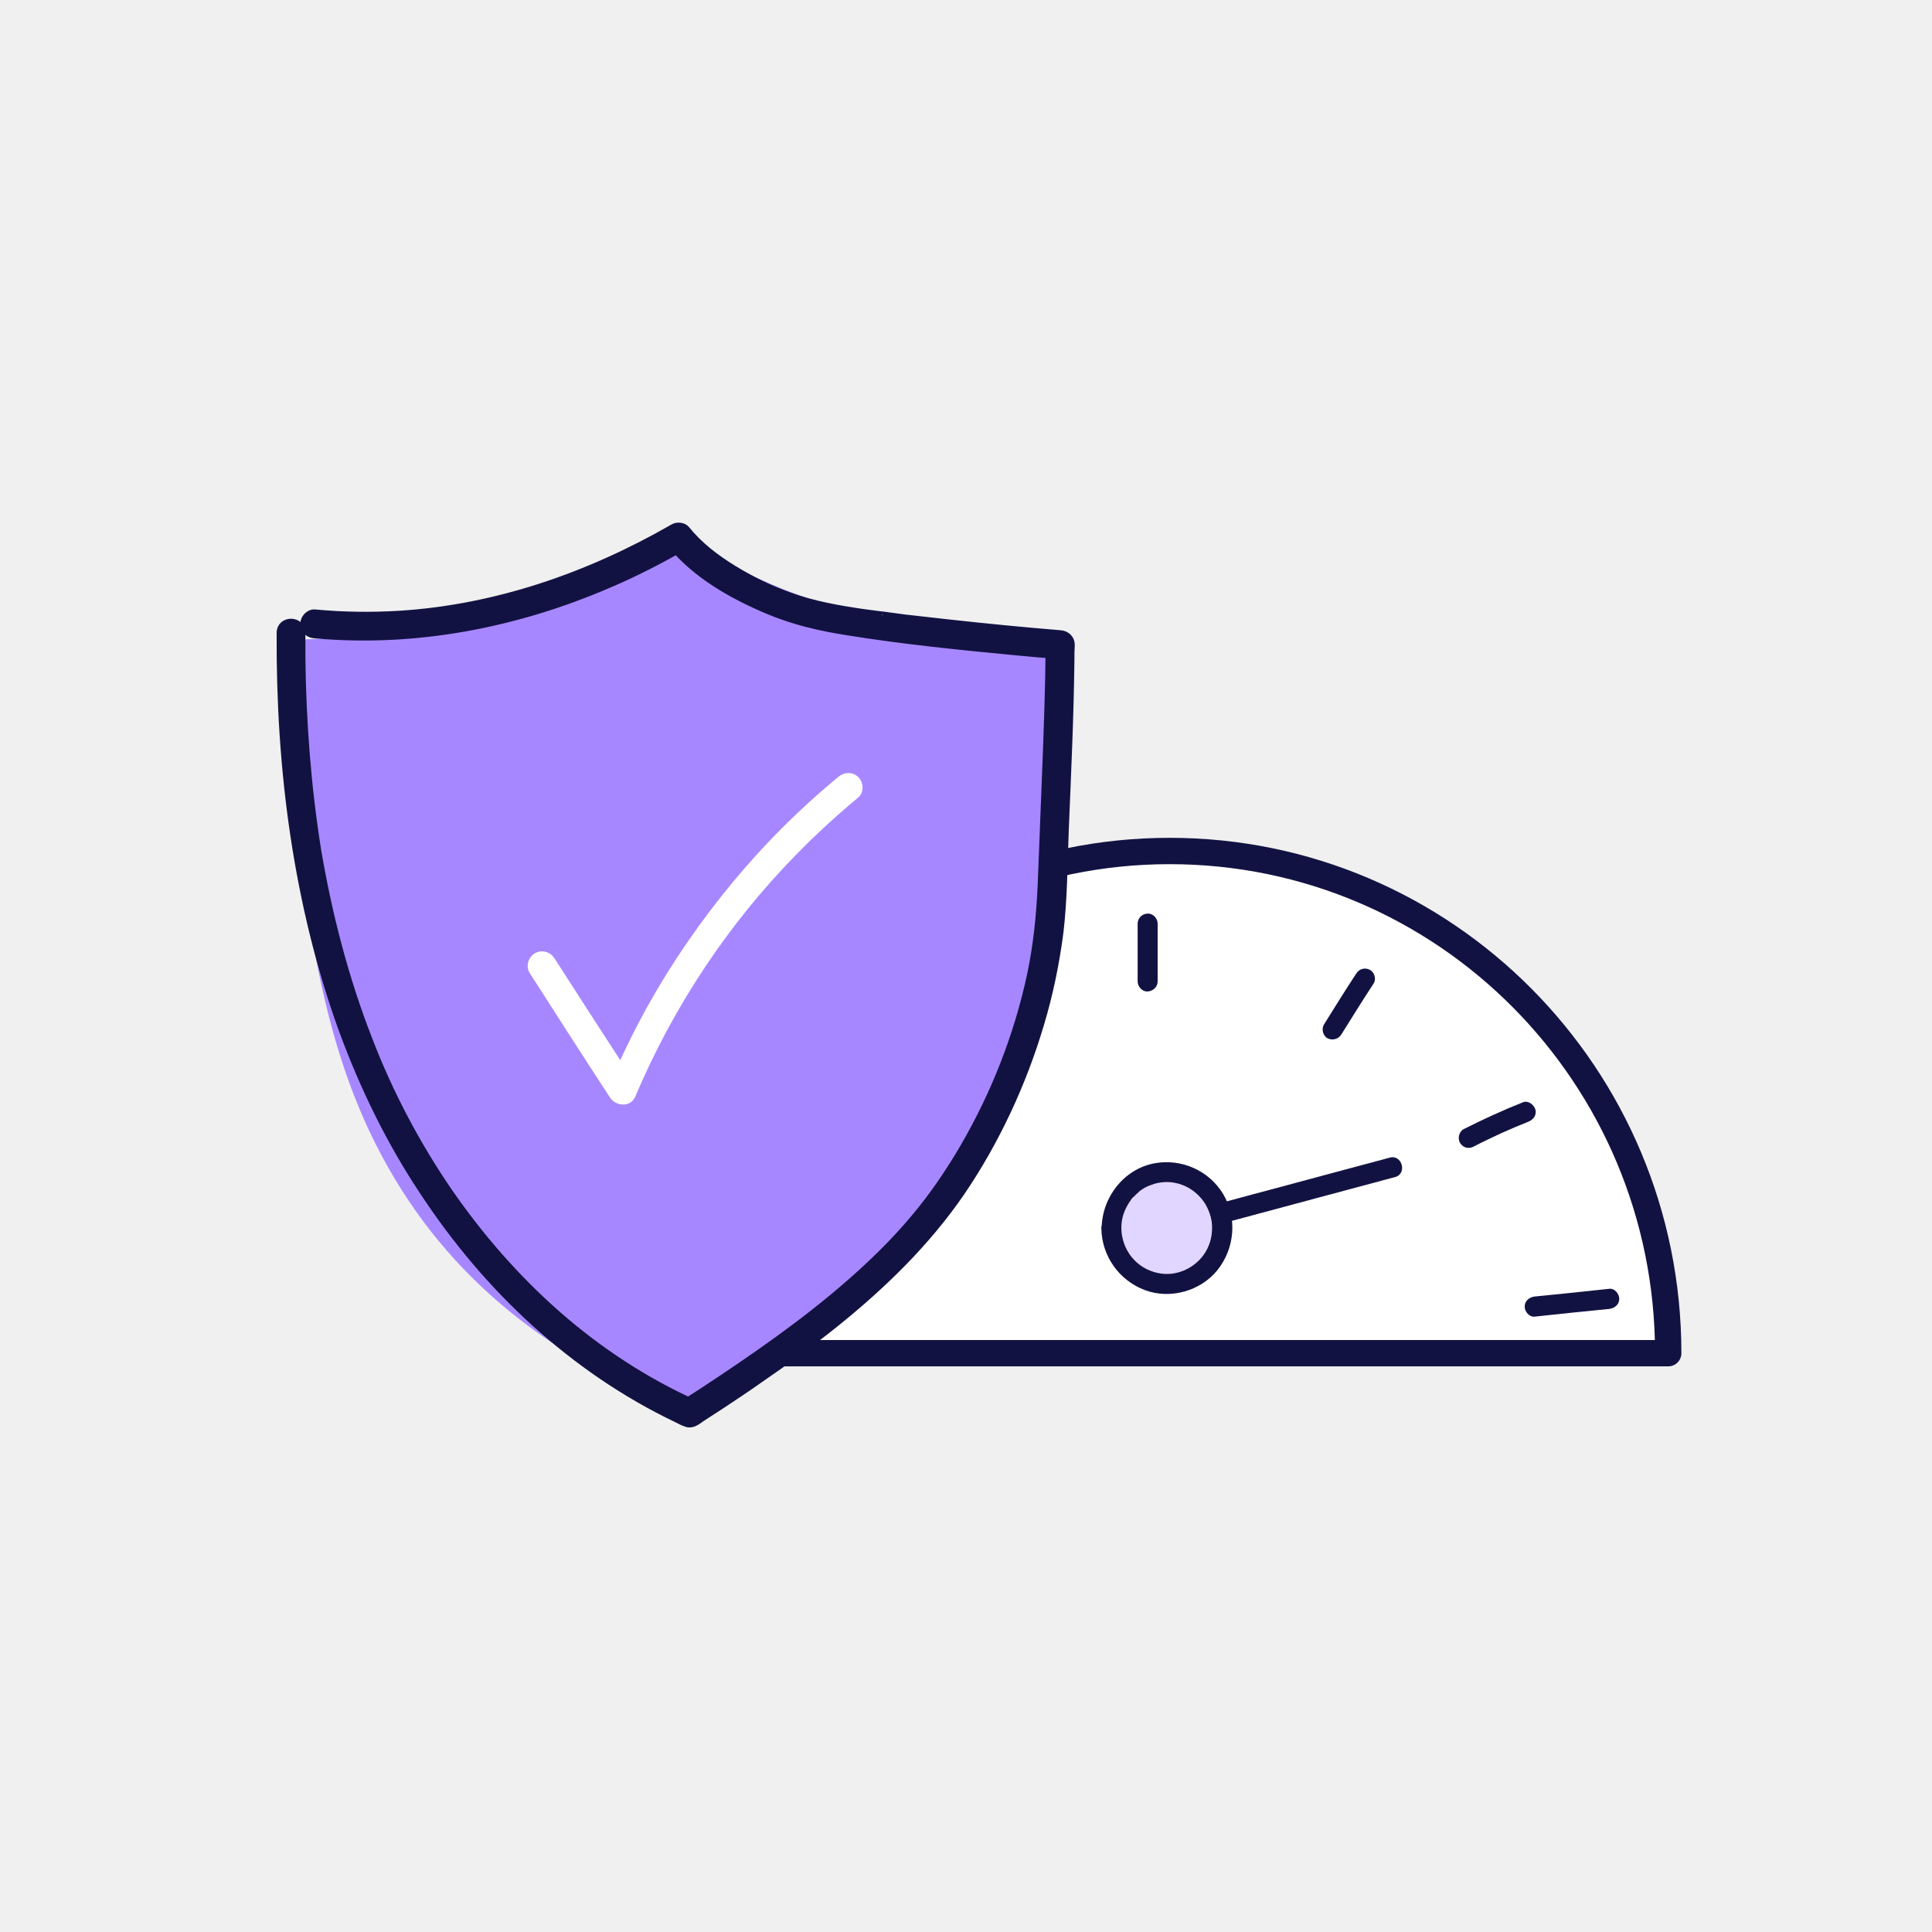
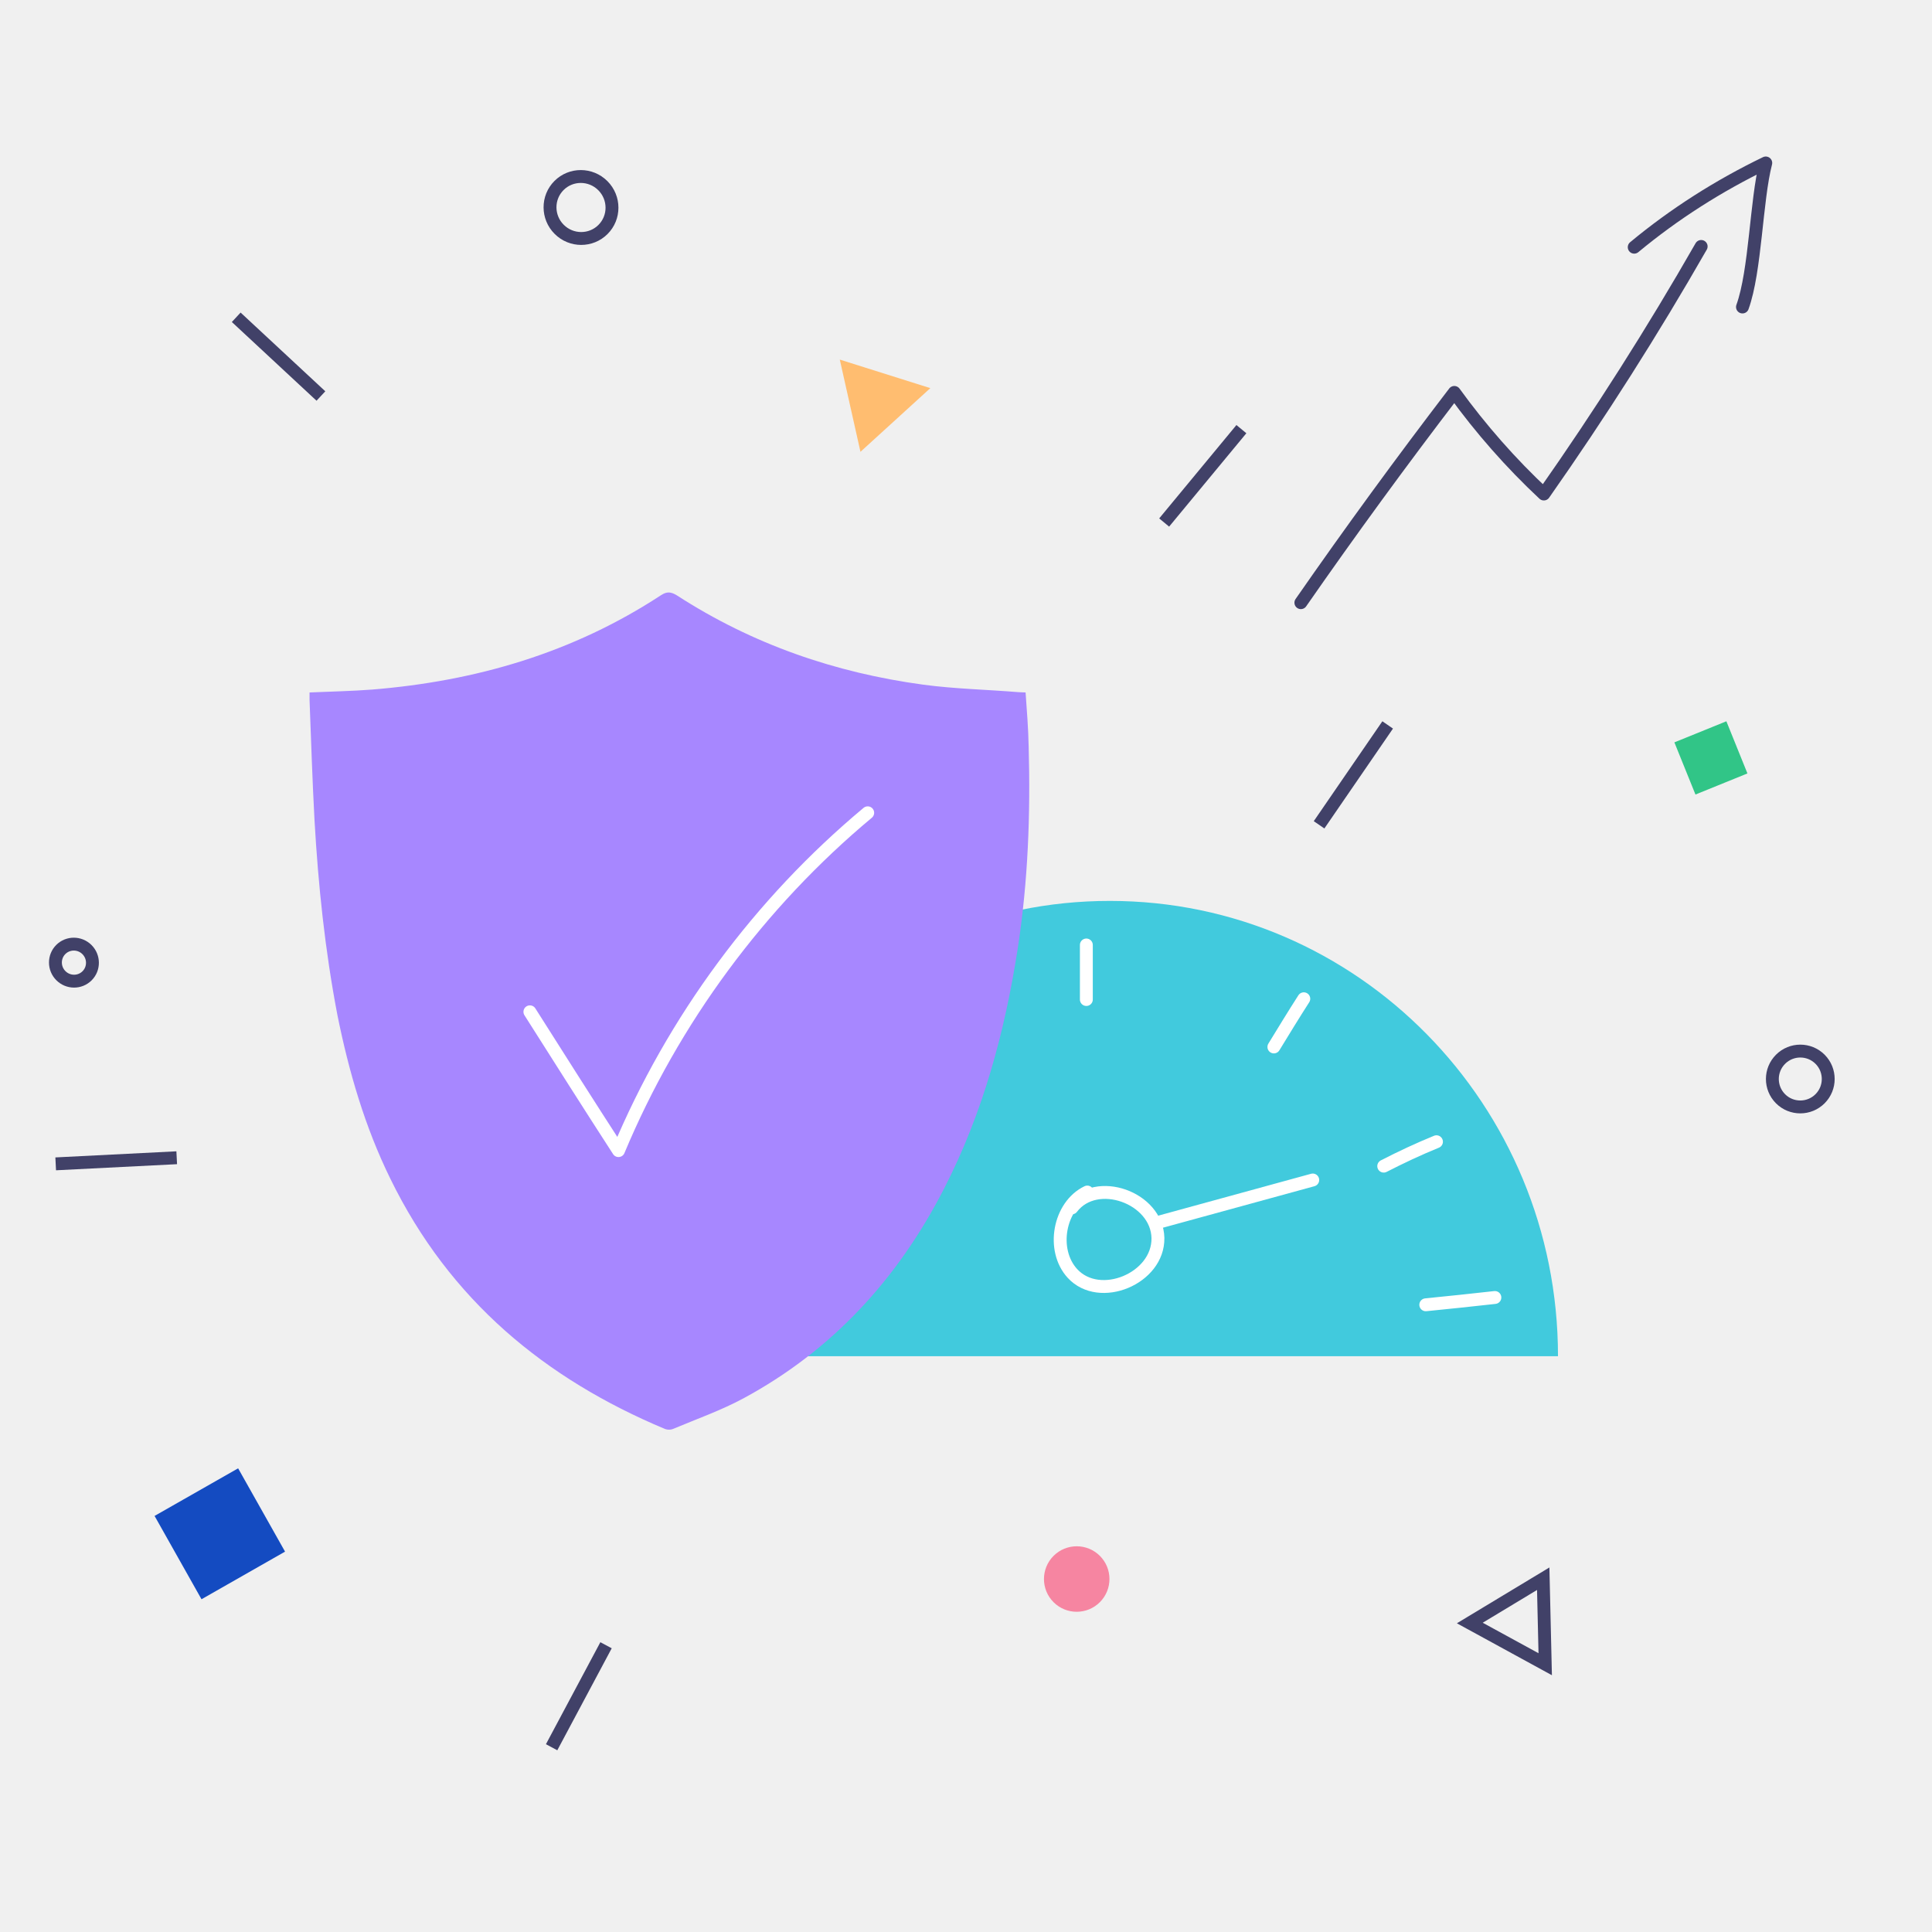
- <svg xmlns="http://www.w3.org/2000/svg" width="110" height="110" viewBox="0 0 110 110" fill="none">
-   <path d="M38.206 77.046H66.594H94.981C94.981 61.249 82.276 48.452 66.594 48.452C50.93 48.452 38.206 61.249 38.206 77.046Z" fill="white" stroke="#121242" stroke-width="1.5" stroke-linecap="round" stroke-linejoin="round" />
-   <circle cx="66" cy="70" r="3" fill="#E1D6FF" />
-   <path d="M63.844 69.921C63.844 69.348 64.014 68.871 64.337 68.393C64.394 68.317 64.375 68.355 64.413 68.279C64.451 68.221 64.507 68.164 64.564 68.126C64.621 68.069 64.659 68.03 64.716 67.973C64.754 67.954 64.868 67.839 64.83 67.859C65.038 67.687 65.323 67.534 65.513 67.476C65.797 67.362 66.025 67.324 66.29 67.305C66.631 67.285 66.821 67.324 67.124 67.4C67.636 67.553 68.073 67.839 68.433 68.279C68.736 68.642 68.964 69.215 69.002 69.692C69.04 70.284 68.926 70.8 68.641 71.278C68.092 72.194 66.973 72.71 65.93 72.481C64.716 72.233 63.863 71.182 63.844 69.921C63.844 69.176 62.706 69.176 62.706 69.921C62.725 71.507 63.711 72.901 65.19 73.455C66.631 73.99 68.338 73.512 69.305 72.328C70.291 71.106 70.462 69.367 69.647 67.992C68.831 66.636 67.257 65.948 65.721 66.235C63.995 66.56 62.744 68.164 62.725 69.921C62.706 70.666 63.844 70.666 63.844 69.921Z" fill="#121242" />
-   <path d="M69.742 69.616C70.842 69.329 71.923 69.023 73.022 68.737C74.748 68.278 76.474 67.801 78.218 67.343C78.617 67.228 79.015 67.132 79.432 67.018C80.134 66.827 79.83 65.719 79.129 65.91C78.029 66.197 76.948 66.502 75.848 66.789C74.122 67.247 72.397 67.725 70.652 68.183C70.254 68.298 69.856 68.393 69.438 68.508C68.737 68.699 69.04 69.807 69.742 69.616Z" fill="#121242" />
-   <path d="M64.773 52.591C64.773 53.68 64.773 54.788 64.773 55.876C64.773 56.182 65.039 56.469 65.342 56.45C65.646 56.43 65.911 56.201 65.911 55.876C65.911 54.788 65.911 53.68 65.911 52.591C65.911 52.285 65.646 51.999 65.342 52.018C65.039 52.018 64.773 52.266 64.773 52.591Z" fill="#121242" />
-   <path d="M91.625 73.379C90.203 73.531 88.781 73.684 87.377 73.818C87.074 73.856 86.809 74.066 86.809 74.391C86.809 74.677 87.074 75.002 87.377 74.964C88.8 74.811 90.222 74.658 91.625 74.525C91.929 74.486 92.194 74.276 92.194 73.952C92.194 73.665 91.929 73.34 91.625 73.379Z" fill="#121242" />
-   <path d="M76.365 58.907C76.972 57.932 77.579 56.958 78.204 56.003C78.375 55.755 78.261 55.354 77.996 55.22C77.712 55.067 77.389 55.163 77.219 55.43C76.593 56.385 75.986 57.359 75.379 58.334C75.227 58.582 75.322 58.983 75.588 59.117C75.853 59.251 76.195 59.174 76.365 58.907Z" fill="#121242" />
-   <path d="M83.906 65.28C84.418 65.012 84.95 64.764 85.48 64.516C86.03 64.267 86.448 64.096 87.016 63.866C87.301 63.752 87.51 63.484 87.415 63.16C87.32 62.892 87.016 62.644 86.713 62.758C85.556 63.217 84.438 63.733 83.338 64.287C83.072 64.42 82.977 64.821 83.129 65.07C83.3 65.356 83.622 65.433 83.906 65.28Z" fill="#121242" />
-   <path d="M16.474 36.437C17.782 36.38 19.053 36.361 20.323 36.265C26.638 35.769 32.592 34.107 37.997 30.688C38.357 30.459 38.603 30.478 38.964 30.688C43.61 33.591 48.673 35.272 54.077 35.979C55.993 36.227 57.946 36.265 59.88 36.418C60.013 36.418 60.127 36.437 60.335 36.437C60.411 37.507 60.506 38.577 60.525 39.665C60.639 43.638 60.487 47.611 59.861 51.546C59.065 56.532 57.718 61.326 55.329 65.815C52.484 71.163 48.464 75.365 43.098 78.173C41.713 78.899 40.196 79.415 38.736 80.007C38.603 80.064 38.395 80.064 38.243 80.007C30.924 77.046 25.064 72.405 21.423 65.204C19.868 62.147 18.882 58.881 18.18 55.519C17.384 51.718 16.986 47.86 16.758 44.001C16.644 41.614 16.568 39.245 16.474 36.877C16.474 36.724 16.474 36.571 16.474 36.437Z" fill="#A787FF" />
-   <path d="M30.374 55.271C31.891 57.639 33.408 60.008 34.944 62.357C35.153 62.682 35.74 62.778 35.93 62.357C37.03 59.76 38.376 57.257 39.931 54.927C41.467 52.616 43.231 50.438 45.184 48.452C46.303 47.306 47.478 46.236 48.692 45.224C48.939 45.033 48.901 44.612 48.692 44.421C48.465 44.192 48.123 44.23 47.896 44.421C45.715 46.217 43.705 48.222 41.903 50.4C40.083 52.597 38.452 54.965 37.068 57.448C36.29 58.862 35.589 60.294 34.963 61.784C35.285 61.784 35.627 61.784 35.949 61.784C34.394 59.416 32.877 57.066 31.36 54.698C31.189 54.43 30.848 54.335 30.582 54.488C30.317 54.64 30.203 55.023 30.374 55.271Z" fill="white" stroke="white" stroke-width="0.5" stroke-linecap="round" stroke-linejoin="round" />
-   <path d="M17.915 36.094C23.642 36.61 29.369 35.502 34.641 33.229C36.12 32.599 37.542 31.873 38.926 31.071C38.699 31.033 38.471 31.014 38.244 30.975C39.647 32.694 41.714 33.859 43.705 34.7C45.184 35.33 46.682 35.674 48.256 35.922C51.461 36.438 54.704 36.763 57.927 37.069C58.743 37.145 59.539 37.221 60.355 37.279C60.165 37.088 59.975 36.897 59.786 36.706C59.767 39.189 59.672 41.653 59.577 44.136C59.501 46.218 59.407 48.3 59.331 50.382C59.255 52.12 59.084 53.82 58.724 55.52C57.984 58.958 56.695 62.263 54.931 65.3C54.097 66.733 53.168 68.108 52.087 69.388C50.968 70.725 49.716 71.947 48.427 73.074C45.81 75.366 42.928 77.353 40.026 79.263C39.666 79.492 39.325 79.721 38.964 79.951C39.154 79.951 39.344 79.951 39.533 79.951C36.689 78.671 34.053 76.933 31.721 74.889C29.369 72.826 27.302 70.457 25.52 67.879C23.661 65.166 22.125 62.244 20.95 59.188C19.603 55.73 18.674 52.139 18.048 48.491C17.46 44.824 17.176 41.099 17.138 37.393C17.138 36.935 17.138 36.476 17.138 36.037C17.138 35.292 16 35.292 16 36.037C15.981 39.876 16.209 43.735 16.778 47.536C17.346 51.318 18.238 55.062 19.546 58.653C20.741 61.9 22.258 65.013 24.173 67.879C25.975 70.61 28.099 73.131 30.507 75.309C32.915 77.487 35.608 79.339 38.528 80.734C38.718 80.829 38.926 80.944 39.116 81.001C39.419 81.097 39.685 80.867 39.931 80.695C40.292 80.466 40.633 80.237 40.993 80.008C41.733 79.511 42.472 79.034 43.193 78.518C44.672 77.506 46.113 76.455 47.498 75.347C50.209 73.17 52.731 70.725 54.704 67.84C56.676 64.937 58.193 61.671 59.198 58.29C59.71 56.59 60.07 54.833 60.298 53.075C60.525 51.146 60.525 49.198 60.601 47.269C60.734 44.04 60.886 40.812 60.923 37.565C60.923 37.279 60.923 36.992 60.943 36.706C60.943 36.381 60.677 36.152 60.374 36.133C58.25 35.961 56.145 35.751 54.04 35.521C53.187 35.426 52.352 35.33 51.499 35.235C51.082 35.178 50.646 35.12 50.228 35.063C50.323 35.082 50.077 35.044 50.039 35.044C49.944 35.025 49.849 35.025 49.754 35.006C49.565 34.986 49.356 34.948 49.166 34.929C47.725 34.719 46.303 34.471 44.938 33.974C43.8 33.573 42.719 33.038 41.695 32.408C40.709 31.797 39.78 31.09 39.04 30.173C38.889 29.982 38.547 29.963 38.358 30.078C33.579 32.828 28.269 34.681 22.732 35.025C21.12 35.12 19.527 35.101 17.915 34.948C17.612 34.929 17.346 35.235 17.346 35.521C17.346 35.865 17.612 36.075 17.915 36.094Z" fill="#121242" stroke="#121242" stroke-width="0.5" />
+ <svg xmlns="http://www.w3.org/2000/svg" width="150" height="150" viewBox="0 0 150 150" fill="none">
+   <path d="M81.798 120.798C80.805 121.791 80.805 123.401 81.798 124.394C82.79 125.386 84.4 125.386 85.393 124.393C86.386 123.4 86.387 121.79 85.394 120.797C84.401 119.805 82.791 119.805 81.798 120.798Z" fill="#F685A1" />
+   <path d="M138.241 85.308C137.394 84.461 137.394 83.088 138.242 82.241C139.089 81.394 140.462 81.394 141.309 82.24C142.155 83.087 142.155 84.46 141.308 85.307C140.46 86.154 139.087 86.154 138.241 85.308Z" stroke="#414168" />
+   <path d="M43.414 17.805C42.469 16.86 42.467 15.337 43.402 14.402C44.336 13.468 45.859 13.47 46.804 14.415C47.749 15.359 47.751 16.883 46.816 17.817C45.882 18.751 44.359 18.75 43.414 17.805Z" stroke="#414168" />
+   <path d="M4.728 75.752C4.163 75.187 4.163 74.277 4.72 73.719C5.277 73.162 6.188 73.162 6.753 73.727C7.318 74.293 7.318 75.203 6.761 75.76C6.204 76.317 5.294 76.318 4.728 75.752Z" stroke="#414168" />
+   <path d="M131.635 61.687L135.67 60.05L134.035 56L129.999 57.637L131.635 61.687Z" fill="#31C587" />
+   <path d="M12.001 117.696L15.645 124.165L22.131 120.468L18.488 114L12.001 117.696Z" fill="#144BC1" />
+   <path d="M72.231 30.134L66.806 35.079L65.201 27.918L72.231 30.134Z" fill="#FFBD70" />
+   <line y1="-0.5" x2="9.408" y2="-0.5" transform="matrix(-0.63737 0.770558 -0.770557 -0.637371 95.9961 33)" stroke="#414168" />
+   <line y1="-0.5" x2="9.408" y2="-0.5" transform="matrix(-0.998728 0.0504256 -0.0504242 -0.998728 13.6953 89.3877)" stroke="#414168" />
+   <line x1="31.668" y1="63.785" x2="39.028" y2="72.647" stroke="#414168" />
+   <line x1="47.053" y1="127.736" x2="42.827" y2="135.656" stroke="#414168" />
+   <line y1="-0.5" x2="9.408" y2="-0.5" transform="matrix(-0.566115 0.824326 -0.824325 -0.566116 107.326 56)" stroke="#414168" />
+   <path d="M119.97 129.21L114.115 126.01L119.815 122.571L119.97 129.21Z" stroke="#414168" />
+   <path d="M51.4 105.298H86.181H120.962C120.962 85.769 105.395 69.947 86.181 69.947C66.967 69.924 51.4 85.769 51.4 105.298Z" fill="#41CADD" />
+   <path d="M89.707 94.961L101.922 91.614" stroke="white" stroke-miterlimit="10" stroke-linecap="round" stroke-linejoin="round" />
+   <path d="M84.344 73.368C84.344 74.771 84.344 76.199 84.344 77.602" stroke="white" stroke-miterlimit="10" stroke-linecap="round" stroke-linejoin="round" />
+   <path d="M116.062 100.737C114.266 100.934 112.47 101.131 110.697 101.303" stroke="white" stroke-miterlimit="10" stroke-linecap="round" stroke-linejoin="round" />
+   <path d="M98.904 81.285C99.671 80.03 100.437 78.775 101.227 77.544" stroke="white" stroke-miterlimit="10" stroke-linecap="round" stroke-linejoin="round" />
+   <path d="M107.432 90.539C108.773 89.85 110.138 89.21 111.527 88.644" stroke="white" stroke-miterlimit="10" stroke-linecap="round" stroke-linejoin="round" />
+   <path d="M84.417 92.549C82.214 93.608 81.591 97.053 83.267 98.875C85.375 101.163 89.95 99.268 89.902 96.118C89.83 92.968 85.112 91.294 83.22 93.78" stroke="white" stroke-miterlimit="10" stroke-linecap="round" stroke-linejoin="round" />
+   <path d="M24.033 53.762C25.692 53.687 27.302 53.662 28.912 53.536C36.916 52.885 44.463 50.704 51.313 46.216C51.77 45.916 52.082 45.941 52.539 46.216C58.427 50.027 64.844 52.233 71.695 53.16C74.122 53.486 76.598 53.536 79.049 53.737C79.217 53.737 79.362 53.762 79.626 53.762C79.722 55.166 79.842 56.57 79.866 57.999C80.011 63.213 79.818 68.427 79.025 73.591C78.016 80.134 76.309 86.426 73.281 92.318C69.676 99.337 64.58 104.852 57.778 108.537C56.024 109.49 54.101 110.166 52.25 110.944C52.082 111.019 51.818 111.019 51.625 110.944C42.348 107.058 34.921 100.966 30.306 91.515C28.335 87.504 27.086 83.218 26.196 78.806C25.235 73.792 24.706 68.728 24.418 63.664C24.25 60.556 24.153 57.447 24.033 54.339C24.033 54.138 24.033 53.938 24.033 53.762Z" fill="#A787FF" />
+   <path d="M41.141 78.557C43.424 82.159 45.707 85.761 48.019 89.333C52.271 79.167 58.978 70.105 67.369 63.105" stroke="white" stroke-miterlimit="10" stroke-linecap="round" stroke-linejoin="round" />
+   <path d="M100.999 46.792C104.849 41.251 108.818 35.819 112.914 30.467C114.966 33.302 117.305 35.964 119.864 38.355C124.241 32.12 128.312 25.713 132.078 19.134" stroke="#414168" stroke-miterlimit="10" stroke-linecap="round" stroke-linejoin="round" />
+   <path d="M126.88 19.192C129.996 16.607 133.43 14.423 137.094 12.652C136.344 15.548 136.302 21.02 135.285 23.835" stroke="#414168" stroke-miterlimit="10" stroke-linecap="round" stroke-linejoin="round" />
+   <line x1="18.34" y1="24.634" x2="24.916" y2="30.746" stroke="#414168" />
</svg>
